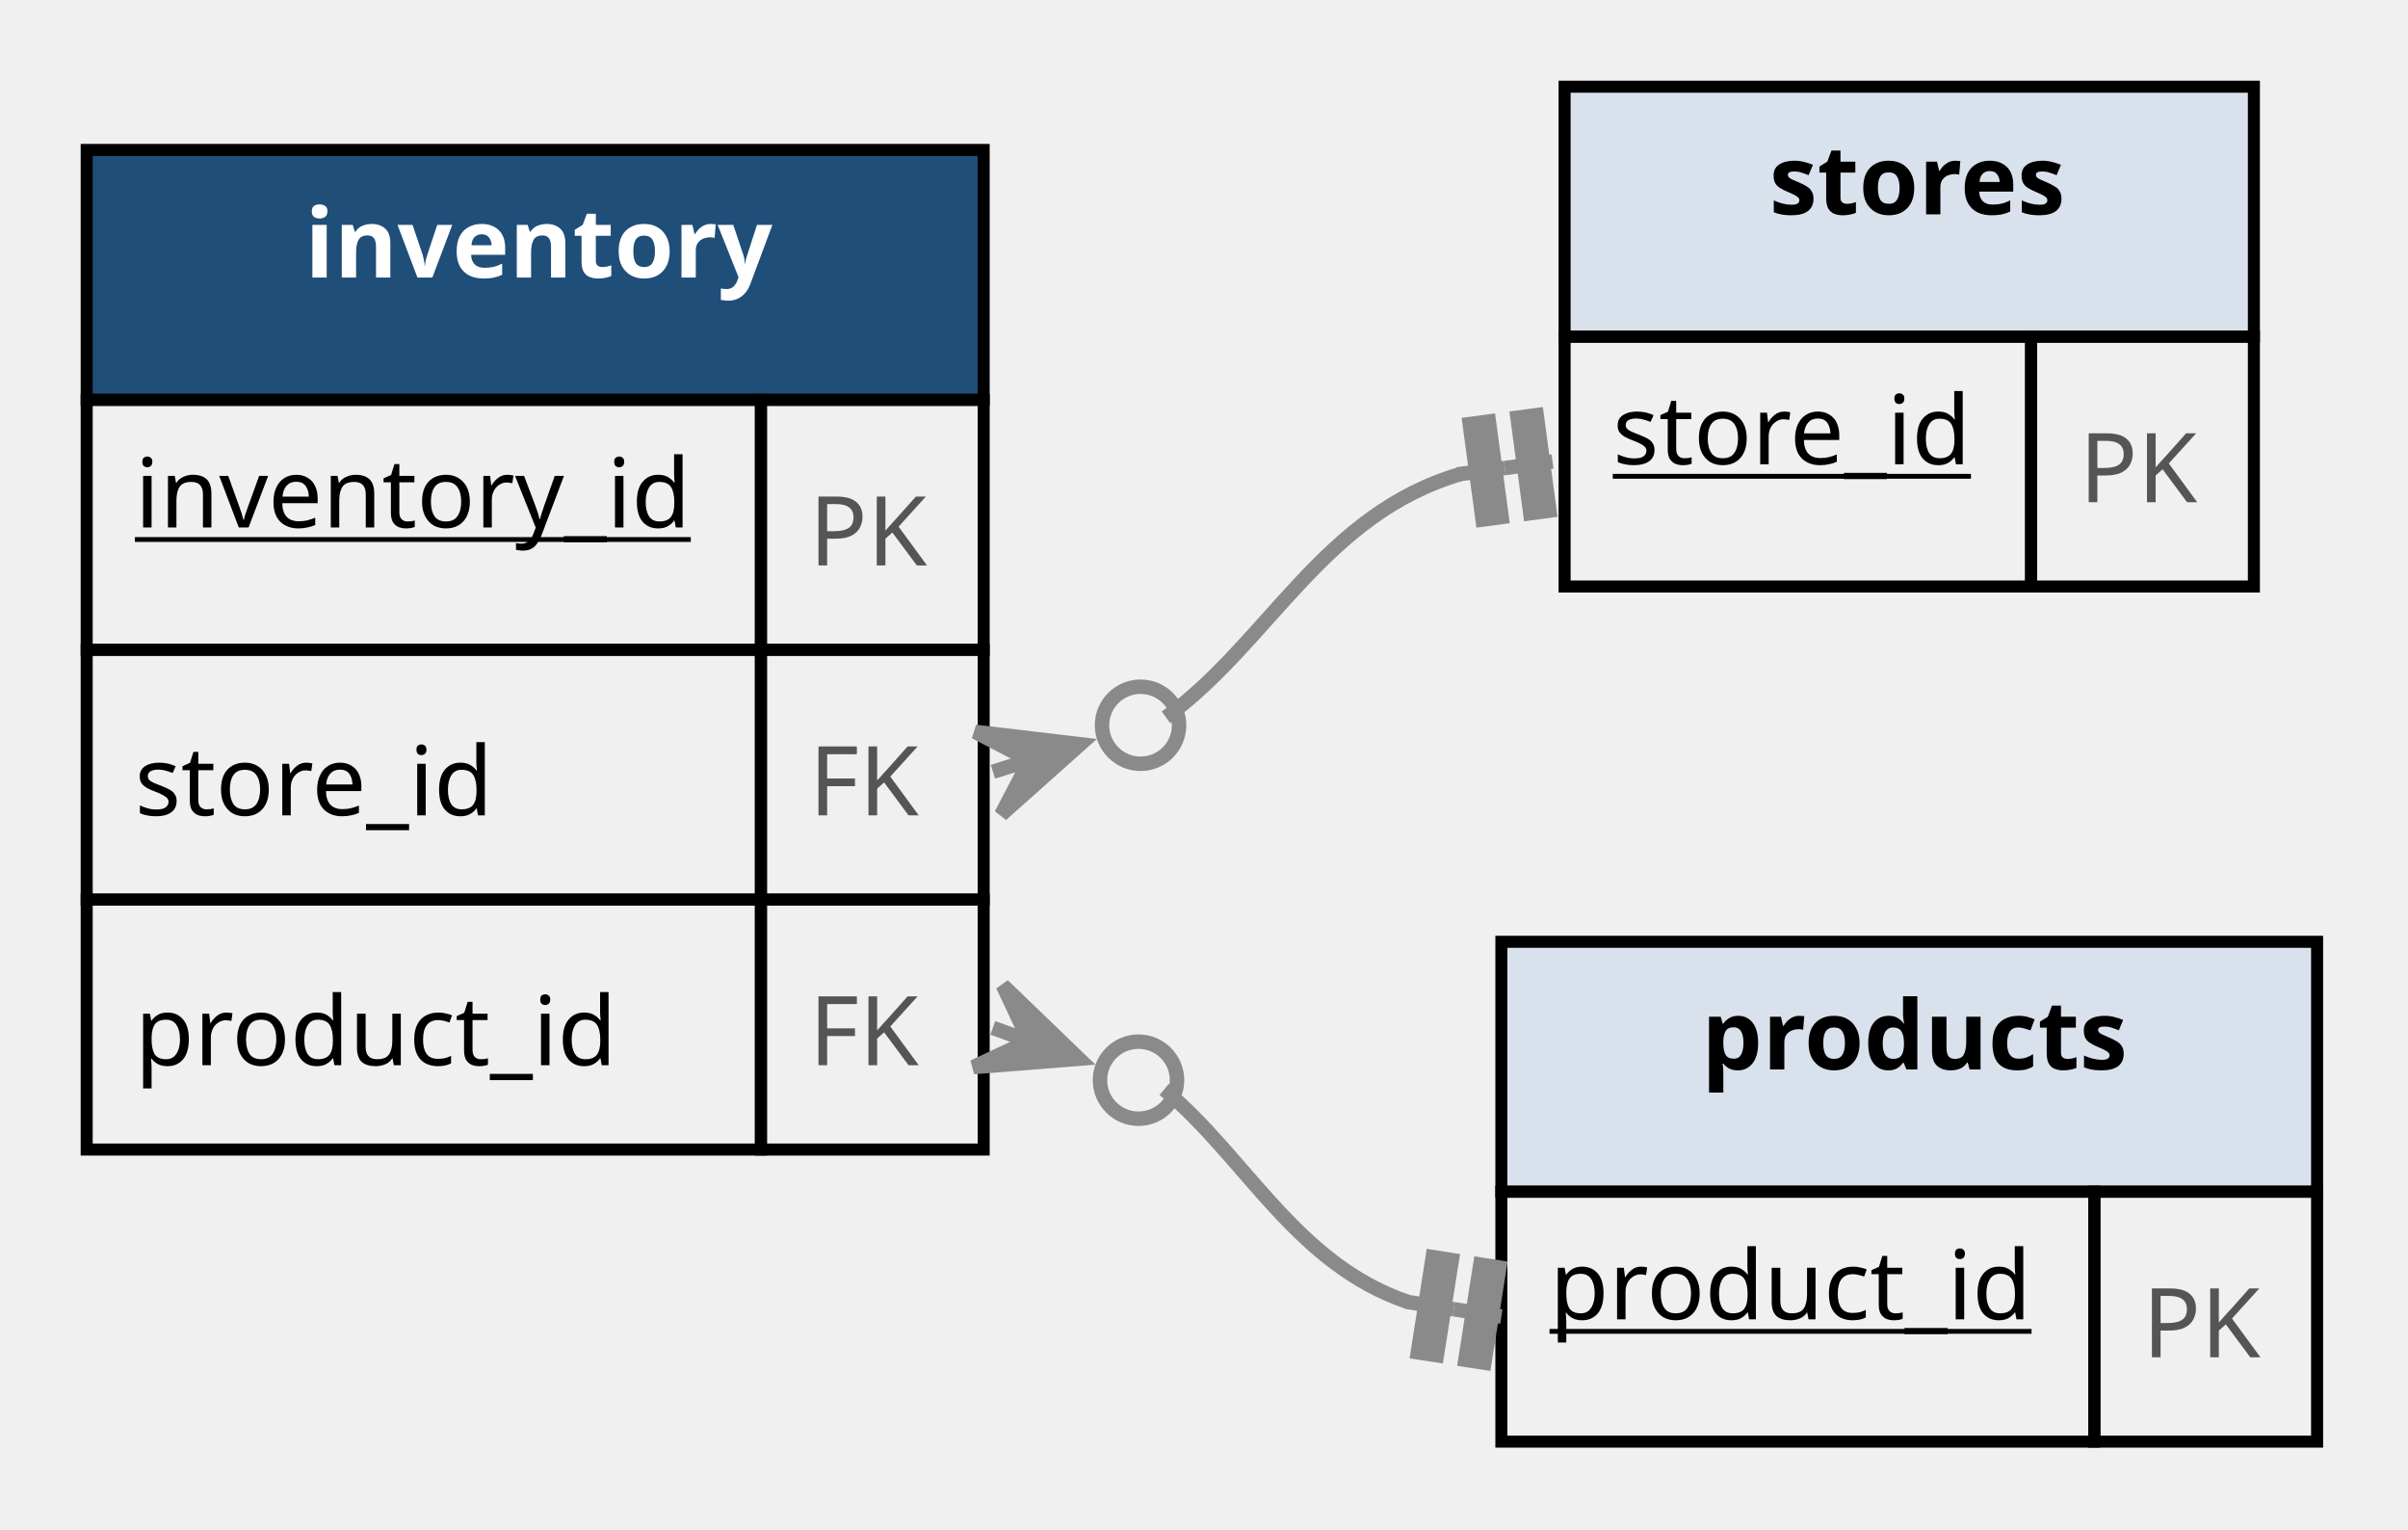
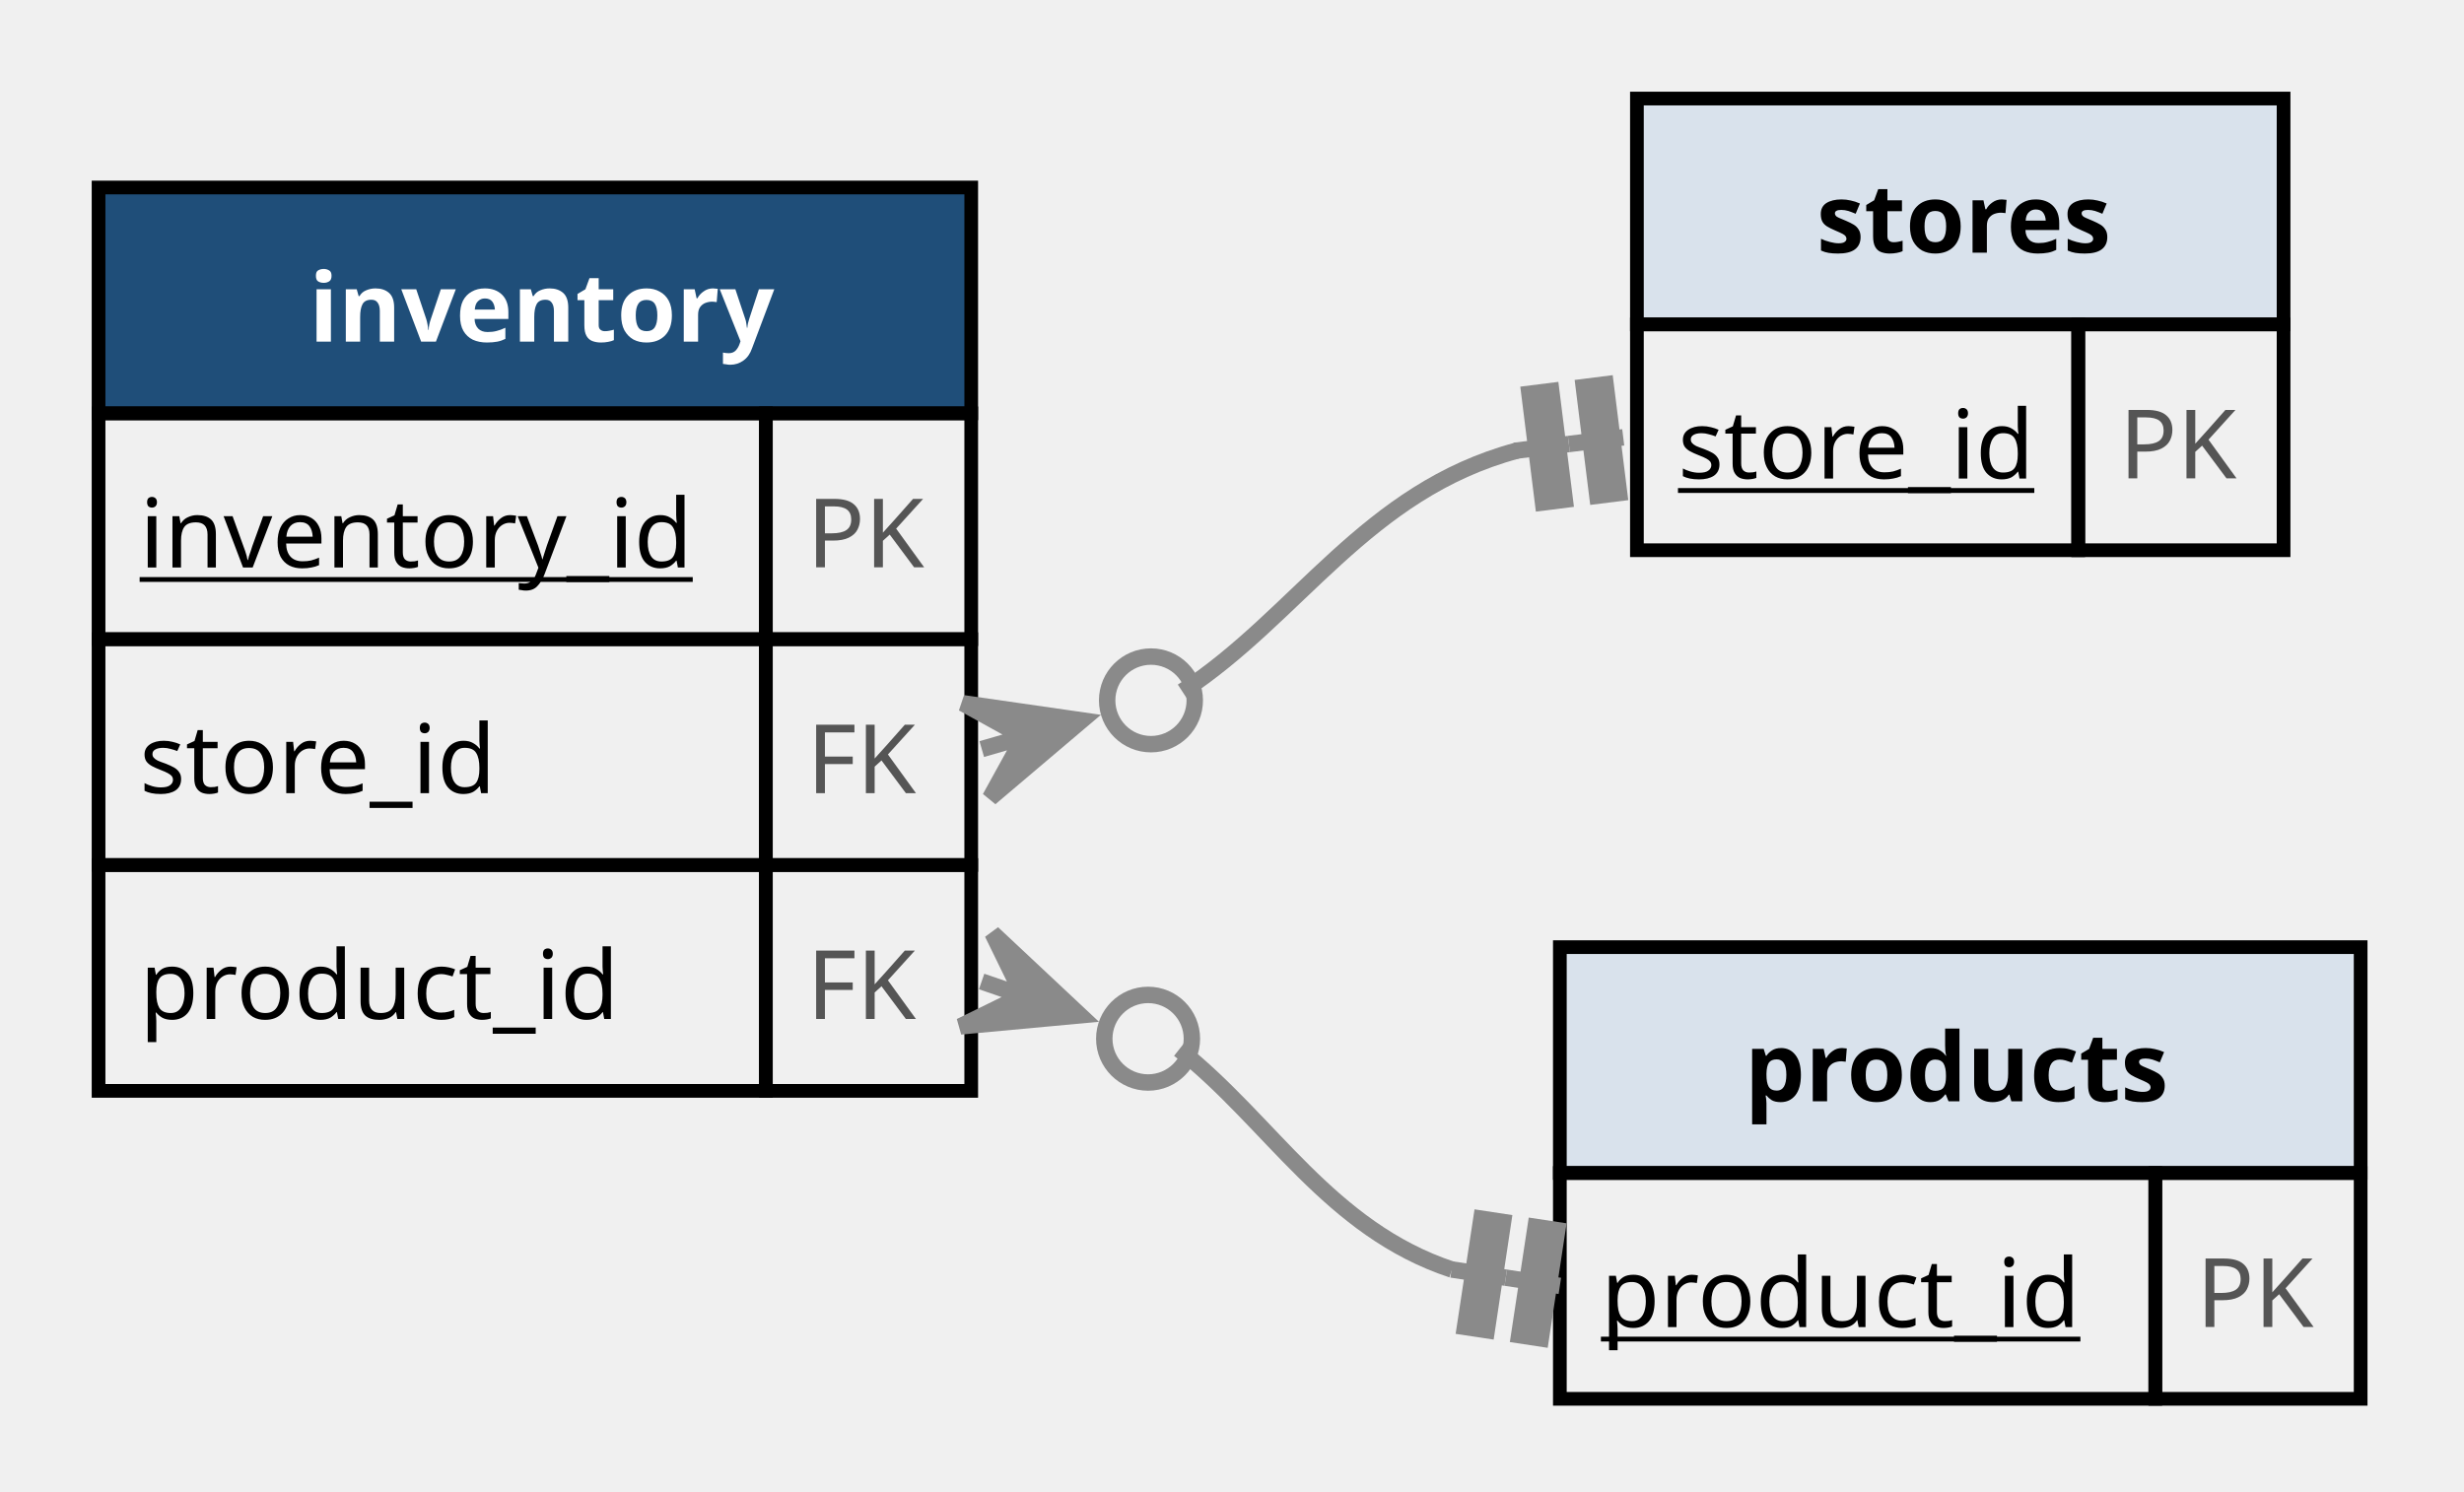
- <svg xmlns="http://www.w3.org/2000/svg" width="200pt" height="127pt" viewBox="0.00 0.00 200.00 127.00">
-   <g id="graph0" class="graph" transform="scale(1 1) rotate(0) translate(7.2 119.7)">
+ <svg xmlns="http://www.w3.org/2000/svg" width="180pt" height="109pt" viewBox="0.00 0.00 180.00 109.00">
+   <g id="graph0" class="graph" transform="scale(1 1) rotate(0) translate(7.2 102.2)">
    <g id="node1" class="node">
-       <polygon fill="#1f4e79" stroke="none" points="0,-86.5 0,-107.25 74.5,-107.25 74.5,-86.5 0,-86.5" />
-       <polygon fill="none" stroke="#000000" points="0,-86.5 0,-107.25 74.5,-107.25 74.5,-86.5 0,-86.5" />
-       <text xml:space="preserve" text-anchor="start" x="18.12" y="-96.65" font-family="Noto Sans KR" font-weight="bold" font-size="8.00" fill="#ffffff">inventory</text>
-       <polygon fill="none" stroke="#000000" points="0,-65.75 0,-86.5 56,-86.5 56,-65.75 0,-65.75" />
-       <text xml:space="preserve" text-anchor="start" x="4" y="-75.9" font-family="Noto Sans KR" text-decoration="underline" font-size="8.00">inventory_id</text>
-       <polygon fill="none" stroke="#000000" points="56,-65.75 56,-86.5 74.5,-86.5 74.5,-65.75 56,-65.75" />
-       <text xml:space="preserve" text-anchor="start" x="60" y="-72.75" font-family="Noto Sans KR" font-size="8.00" fill="#555555">PK</text>
-       <polygon fill="none" stroke="#000000" points="0,-45 0,-65.75 56,-65.75 56,-45 0,-45" />
-       <text xml:space="preserve" text-anchor="start" x="4" y="-52" font-family="Noto Sans KR" font-size="8.00">store_id</text>
-       <polygon fill="none" stroke="#000000" points="56,-45 56,-65.75 74.5,-65.75 74.5,-45 56,-45" />
-       <text xml:space="preserve" text-anchor="start" x="60" y="-52" font-family="Noto Sans KR" font-size="8.00" fill="#555555">FK</text>
-       <polygon fill="none" stroke="#000000" points="0,-24.25 0,-45 56,-45 56,-24.25 0,-24.25" />
-       <text xml:space="preserve" text-anchor="start" x="4" y="-31.25" font-family="Noto Sans KR" font-size="8.00">product_id</text>
-       <polygon fill="none" stroke="#000000" points="56,-24.25 56,-45 74.5,-45 74.5,-24.25 56,-24.25" />
-       <text xml:space="preserve" text-anchor="start" x="60" y="-31.25" font-family="Noto Sans KR" font-size="8.00" fill="#555555">FK</text>
+       <polygon fill="#1f4e79" stroke="none" points="0,-72 0,-88.5 63.75,-88.5 63.75,-72 0,-72" />
+       <polygon fill="none" stroke="#000000" points="0,-72 0,-88.5 63.75,-88.5 63.75,-72 0,-72" />
+       <text xml:space="preserve" text-anchor="start" x="15.38" y="-77.24" font-family="Noto Sans KR" font-weight="bold" font-size="7.00" fill="#ffffff">inventory</text>
+       <polygon fill="none" stroke="#000000" points="0,-55.5 0,-72 48.75,-72 48.75,-55.5 0,-55.5" />
+       <text xml:space="preserve" text-anchor="start" x="3" y="-60.74" font-family="Noto Sans KR" text-decoration="underline" font-size="7.00">inventory_id</text>
+       <polygon fill="none" stroke="#000000" points="48.75,-55.5 48.75,-72 63.75,-72 63.75,-55.5 48.75,-55.5" />
+       <text xml:space="preserve" text-anchor="start" x="51.75" y="-60.75" font-family="Noto Sans KR" font-size="7.00" fill="#555555">PK</text>
+       <polygon fill="none" stroke="#000000" points="0,-39 0,-55.5 48.75,-55.5 48.75,-39 0,-39" />
+       <text xml:space="preserve" text-anchor="start" x="3" y="-44.25" font-family="Noto Sans KR" font-size="7.00">store_id</text>
+       <polygon fill="none" stroke="#000000" points="48.75,-39 48.75,-55.5 63.75,-55.5 63.75,-39 48.75,-39" />
+       <text xml:space="preserve" text-anchor="start" x="51.75" y="-44.25" font-family="Noto Sans KR" font-size="7.00" fill="#555555">FK</text>
+       <polygon fill="none" stroke="#000000" points="0,-22.5 0,-39 48.75,-39 48.75,-22.5 0,-22.5" />
+       <text xml:space="preserve" text-anchor="start" x="3" y="-27.75" font-family="Noto Sans KR" font-size="7.00">product_id</text>
+       <polygon fill="none" stroke="#000000" points="48.75,-22.5 48.75,-39 63.75,-39 63.75,-22.5 48.75,-22.5" />
+       <text xml:space="preserve" text-anchor="start" x="51.75" y="-27.75" font-family="Noto Sans KR" font-size="7.00" fill="#555555">FK</text>
    </g>
    <g id="node2" class="node">
-       <polygon fill="#d9e2ec" stroke="none" points="122.75,-91.75 122.75,-112.5 180,-112.5 180,-91.75 122.75,-91.75" />
-       <polygon fill="none" stroke="#000000" points="122.75,-91.75 122.75,-112.5 180,-112.5 180,-91.75 122.75,-91.75" />
-       <text xml:space="preserve" text-anchor="start" x="139.75" y="-101.9" font-family="Noto Sans KR" font-weight="bold" font-size="8.00" fill="#000000">stores</text>
-       <polygon fill="none" stroke="#000000" points="122.75,-71 122.75,-91.75 161.5,-91.75 161.5,-71 122.75,-71" />
-       <text xml:space="preserve" text-anchor="start" x="126.75" y="-81.15" font-family="Noto Sans KR" text-decoration="underline" font-size="8.00">store_id</text>
-       <polygon fill="none" stroke="#000000" points="161.5,-71 161.5,-91.75 180,-91.75 180,-71 161.5,-71" />
-       <text xml:space="preserve" text-anchor="start" x="165.5" y="-78" font-family="Noto Sans KR" font-size="8.00" fill="#555555">PK</text>
+       <polygon fill="#d9e2ec" stroke="none" points="112.38,-78.5 112.38,-95 159.62,-95 159.62,-78.5 112.38,-78.5" />
+       <polygon fill="none" stroke="#000000" points="112.38,-78.5 112.38,-95 159.62,-95 159.62,-78.5 112.38,-78.5" />
+       <text xml:space="preserve" text-anchor="start" x="125.5" y="-83.74" font-family="Noto Sans KR" font-weight="bold" font-size="7.00" fill="#000000">stores</text>
+       <polygon fill="none" stroke="#000000" points="112.38,-62 112.38,-78.5 144.62,-78.5 144.62,-62 112.38,-62" />
+       <text xml:space="preserve" text-anchor="start" x="115.38" y="-67.24" font-family="Noto Sans KR" text-decoration="underline" font-size="7.00">store_id</text>
+       <polygon fill="none" stroke="#000000" points="144.62,-62 144.62,-78.5 159.62,-78.5 159.62,-62 144.62,-62" />
+       <text xml:space="preserve" text-anchor="start" x="147.62" y="-67.25" font-family="Noto Sans KR" font-size="7.00" fill="#555555">PK</text>
    </g>
    <g id="edge1" class="edge">
-       <path fill="none" stroke="#8a8a8a" stroke-width="1.2" d="M89.64,-60.14C98.25,-66.42 102.73,-77.04 114.15,-80.35" />
-       <polygon fill="#8a8a8a" stroke="#8a8a8a" stroke-width="1.2" points="82.51,-57.9 75.96,-52.06 78.32,-56.58 75.27,-55.62 75.27,-55.62 75.27,-55.62 78.32,-56.58 73.8,-58.93 82.51,-57.9" />
-       <ellipse fill="none" stroke="#8a8a8a" stroke-width="1.2" cx="87.53" cy="-59.48" rx="3.2" ry="3.2" />
-       <polygon fill="#8a8a8a" stroke="#8a8a8a" stroke-width="1.2" points="121.49,-77.3 120.43,-85.23 118.84,-85.02 119.9,-77.09 121.49,-77.3" />
-       <polyline fill="none" stroke="#8a8a8a" stroke-width="1.2" points="121.75,-81.38 117.79,-80.84" />
-       <polygon fill="#8a8a8a" stroke="#8a8a8a" stroke-width="1.2" points="117.52,-76.77 116.46,-84.7 114.87,-84.49 115.94,-76.56 117.52,-76.77" />
-       <polyline fill="none" stroke="#8a8a8a" stroke-width="1.2" points="117.79,-80.84 113.82,-80.31" />
+       <path fill="none" stroke="#8a8a8a" stroke-width="1.2" d="M79.17,-51.68C87.65,-57.22 92.59,-66.32 103.63,-69.28" />
+       <polygon fill="#8a8a8a" stroke="#8a8a8a" stroke-width="1.2" points="71.82,-49.57 65.13,-43.9 67.59,-48.36 64.52,-47.47 64.52,-47.47 64.52,-47.47 67.59,-48.36 63.14,-50.82 71.82,-49.57" />
+       <ellipse fill="none" stroke="#8a8a8a" stroke-width="1.2" cx="76.88" cy="-51.03" rx="3.2" ry="3.2" />
+       <polygon fill="#8a8a8a" stroke="#8a8a8a" stroke-width="1.2" points="111.08,-66.18 110.09,-74.12 108.5,-73.92 109.49,-65.98 111.08,-66.18" />
+       <polyline fill="none" stroke="#8a8a8a" stroke-width="1.2" points="111.38,-70.25 107.41,-69.76" />
+       <polygon fill="#8a8a8a" stroke="#8a8a8a" stroke-width="1.2" points="107.11,-65.69 106.12,-73.63 104.53,-73.43 105.52,-65.49 107.11,-65.69" />
+       <polyline fill="none" stroke="#8a8a8a" stroke-width="1.2" points="107.41,-69.76 103.44,-69.26" />
    </g>
    <g id="node3" class="node">
-       <polygon fill="#d9e2ec" stroke="none" points="117.5,-20.75 117.5,-41.5 185.25,-41.5 185.25,-20.75 117.5,-20.75" />
-       <polygon fill="none" stroke="#000000" points="117.5,-20.75 117.5,-41.5 185.25,-41.5 185.25,-20.75 117.5,-20.75" />
-       <text xml:space="preserve" text-anchor="start" x="134.12" y="-30.9" font-family="Noto Sans KR" font-weight="bold" font-size="8.00" fill="#000000">products</text>
-       <polygon fill="none" stroke="#000000" points="117.5,0 117.5,-20.75 166.75,-20.75 166.75,0 117.5,0" />
-       <text xml:space="preserve" text-anchor="start" x="121.5" y="-10.15" font-family="Noto Sans KR" text-decoration="underline" font-size="8.00">product_id</text>
-       <polygon fill="none" stroke="#000000" points="166.75,0 166.75,-20.75 185.25,-20.75 185.25,0 166.75,0" />
-       <text xml:space="preserve" text-anchor="start" x="170.75" y="-7" font-family="Noto Sans KR" font-size="8.00" fill="#555555">PK</text>
+       <polygon fill="#d9e2ec" stroke="none" points="106.75,-16.5 106.75,-33 165.25,-33 165.25,-16.5 106.75,-16.5" />
+       <polygon fill="none" stroke="#000000" points="106.75,-16.5 106.75,-33 165.25,-33 165.25,-16.5 106.75,-16.5" />
+       <text xml:space="preserve" text-anchor="start" x="120.25" y="-21.74" font-family="Noto Sans KR" font-weight="bold" font-size="7.00" fill="#000000">products</text>
+       <polygon fill="none" stroke="#000000" points="106.75,0 106.75,-16.5 150.25,-16.5 150.25,0 106.75,0" />
+       <text xml:space="preserve" text-anchor="start" x="109.75" y="-5.24" font-family="Noto Sans KR" text-decoration="underline" font-size="7.00">product_id</text>
+       <polygon fill="none" stroke="#000000" points="150.25,0 150.25,-16.5 165.25,-16.5 165.25,0 150.25,0" />
+       <text xml:space="preserve" text-anchor="start" x="153.25" y="-5.25" font-family="Noto Sans KR" font-size="7.00" fill="#555555">PK</text>
    </g>
    <g id="edge2" class="edge">
-       <path fill="none" stroke="#8a8a8a" stroke-width="1.2" d="M89.49,-29.24C96.36,-23.49 100.43,-14.78 109.71,-11.6" />
-       <polygon fill="#8a8a8a" stroke="#8a8a8a" stroke-width="1.2" points="82.41,-31.79 73.66,-31.1 78.26,-33.27 75.26,-34.35 75.26,-34.35 75.26,-34.35 78.26,-33.27 76.09,-37.88 82.41,-31.79" />
-       <ellipse fill="none" stroke="#8a8a8a" stroke-width="1.2" cx="87.36" cy="-30.01" rx="3.2" ry="3.2" />
-       <polygon fill="#8a8a8a" stroke="#8a8a8a" stroke-width="1.2" points="116.09,-6.55 117.33,-14.45 115.75,-14.7 114.51,-6.79 116.09,-6.55" />
-       <polyline fill="none" stroke="#8a8a8a" stroke-width="1.2" points="117.5,-10.38 113.55,-10.99" />
-       <polygon fill="#8a8a8a" stroke="#8a8a8a" stroke-width="1.2" points="112.14,-7.17 113.38,-15.07 111.8,-15.32 110.56,-7.41 112.14,-7.17" />
-       <polyline fill="none" stroke="#8a8a8a" stroke-width="1.2" points="113.55,-10.99 109.6,-11.61" />
+       <path fill="none" stroke="#8a8a8a" stroke-width="1.2" d="M78.94,-25.53C85.64,-20.23 89.91,-12.41 98.87,-9.44" />
+       <polygon fill="#8a8a8a" stroke="#8a8a8a" stroke-width="1.2" points="71.7,-28.02 62.96,-27.21 67.53,-29.45 64.51,-30.49 64.51,-30.49 64.51,-30.49 67.53,-29.45 65.3,-34.02 71.7,-28.02" />
+       <ellipse fill="none" stroke="#8a8a8a" stroke-width="1.2" cx="76.67" cy="-26.31" rx="3.2" ry="3.2" />
+       <polygon fill="#8a8a8a" stroke="#8a8a8a" stroke-width="1.2" points="105.36,-4.41 106.56,-12.32 104.98,-12.56 103.78,-4.65 105.36,-4.41" />
+       <polyline fill="none" stroke="#8a8a8a" stroke-width="1.2" points="106.75,-8.25 102.8,-8.85" />
+       <polygon fill="#8a8a8a" stroke="#8a8a8a" stroke-width="1.2" points="101.41,-5.01 102.6,-12.92 101.02,-13.16 99.82,-5.25 101.41,-5.01" />
+       <polyline fill="none" stroke="#8a8a8a" stroke-width="1.2" points="102.8,-8.85 98.84,-9.45" />
    </g>
  </g>
</svg>
